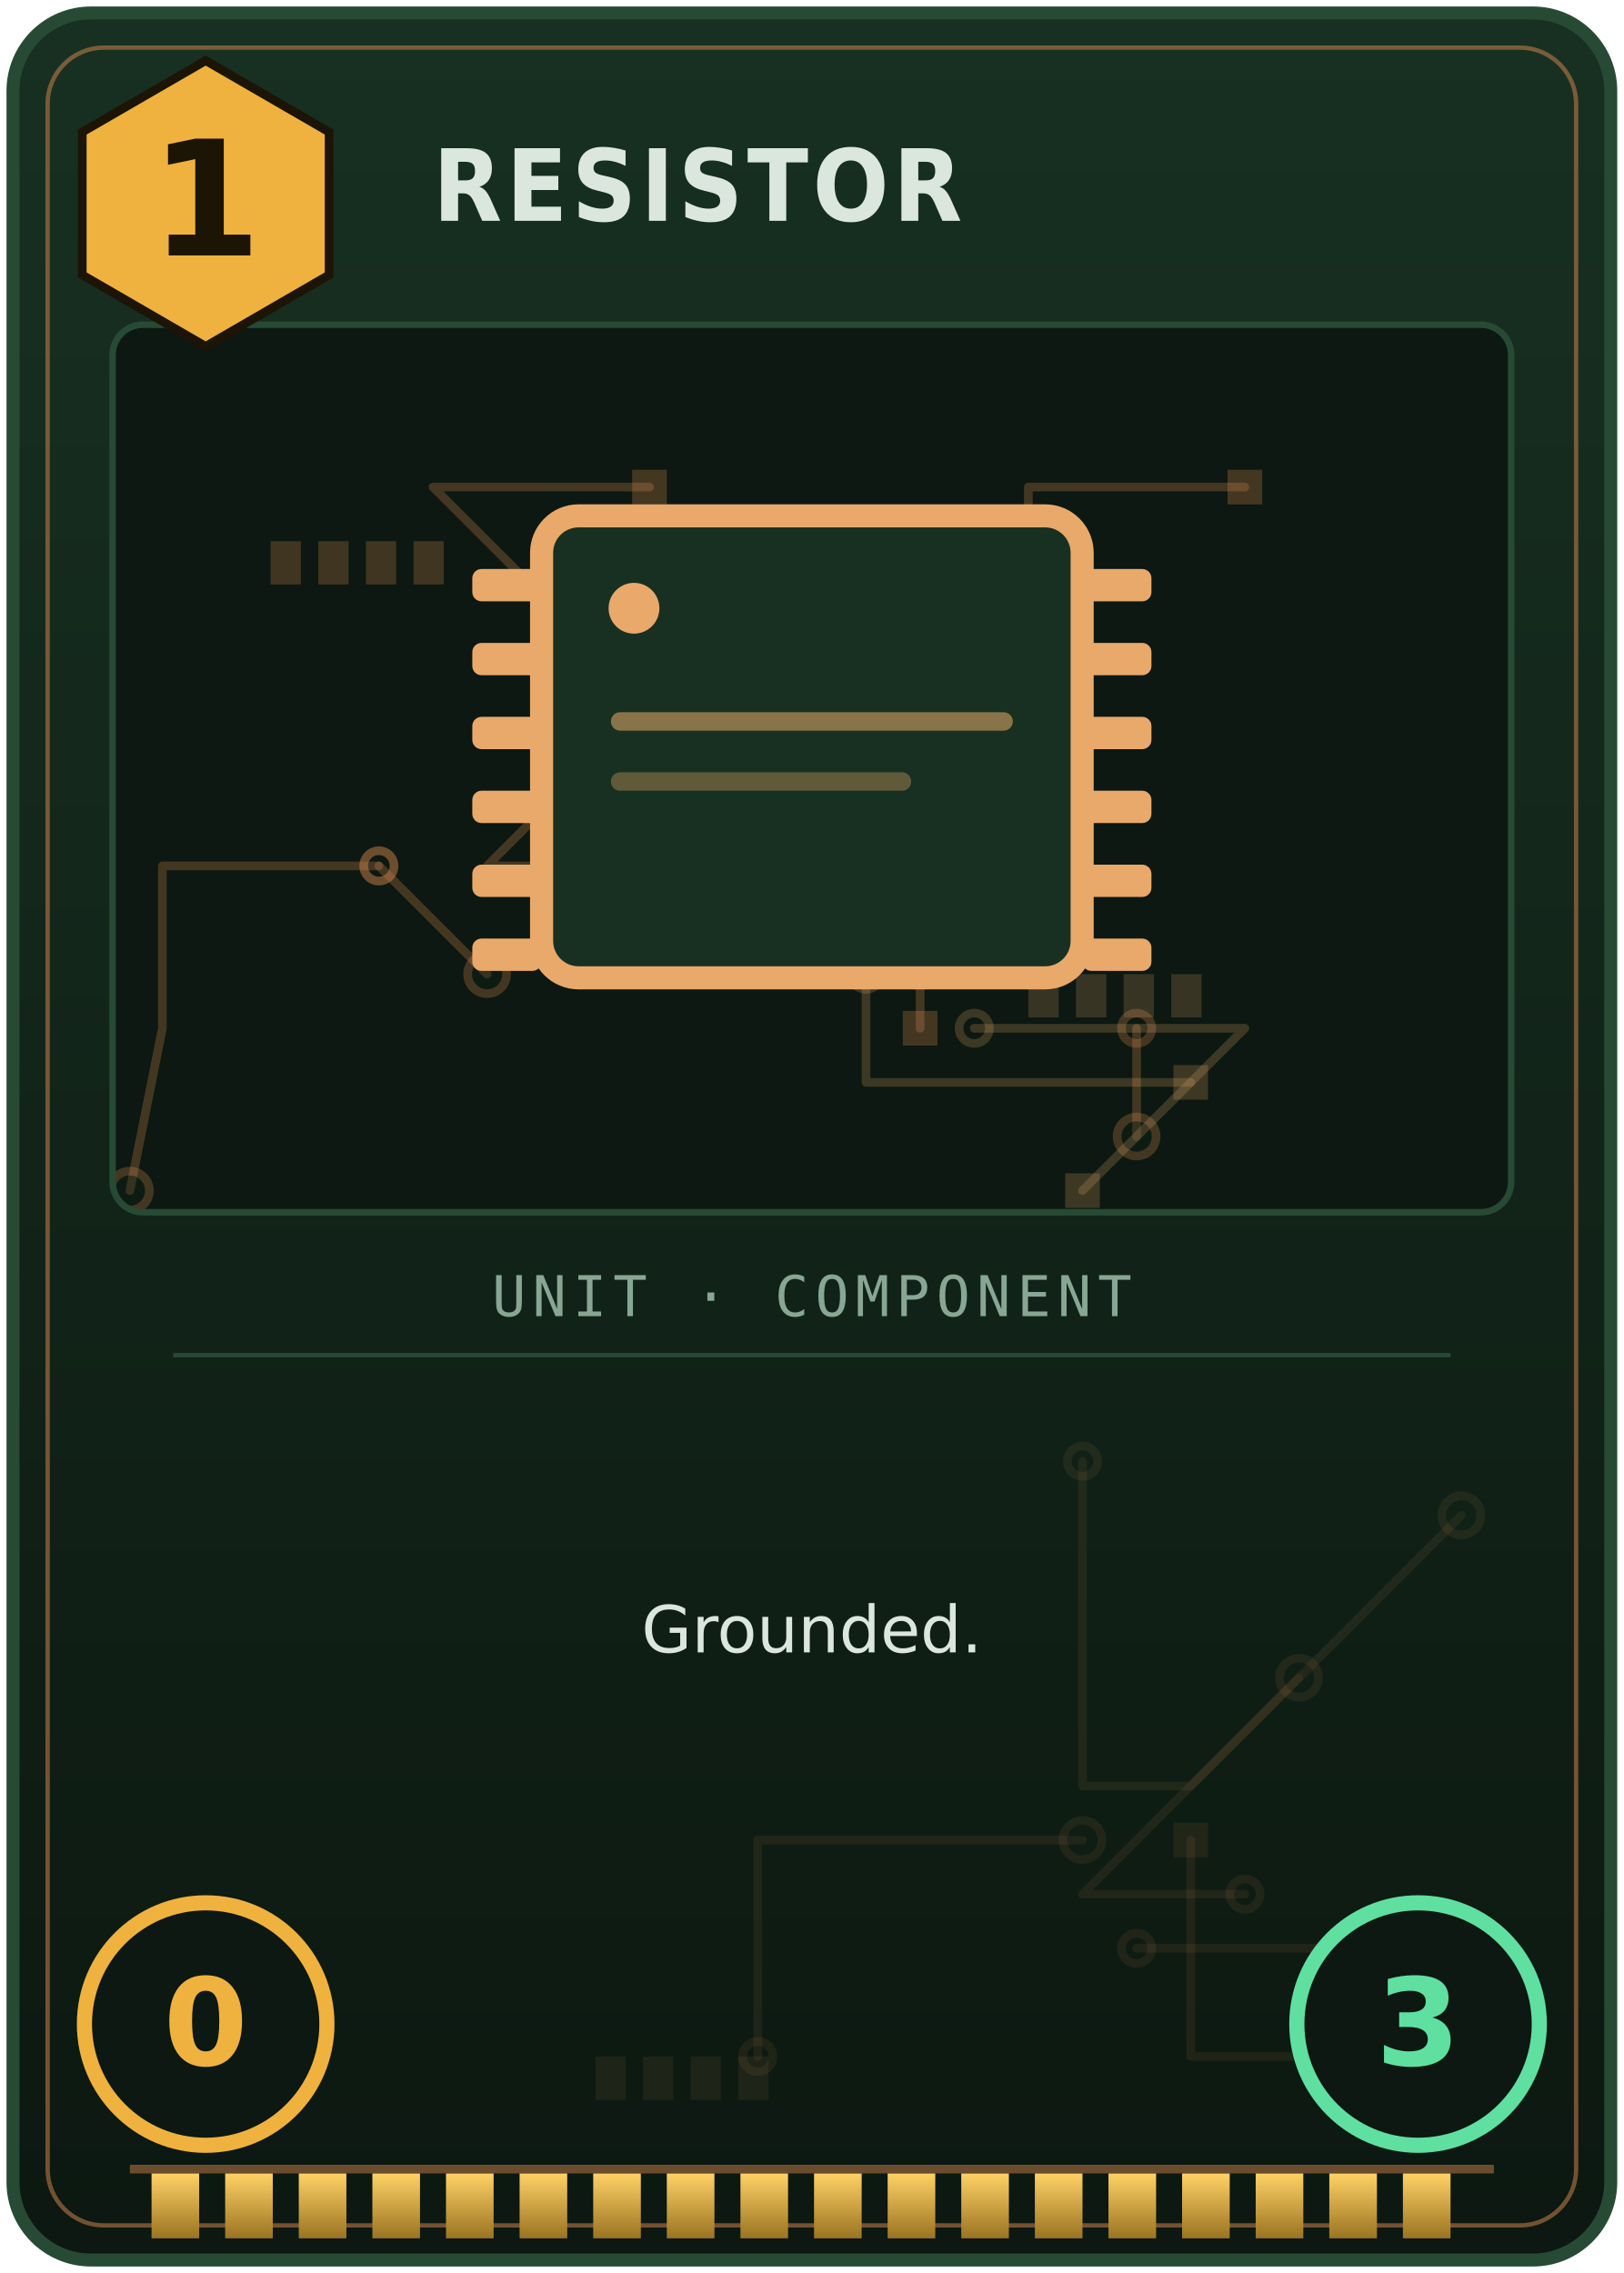
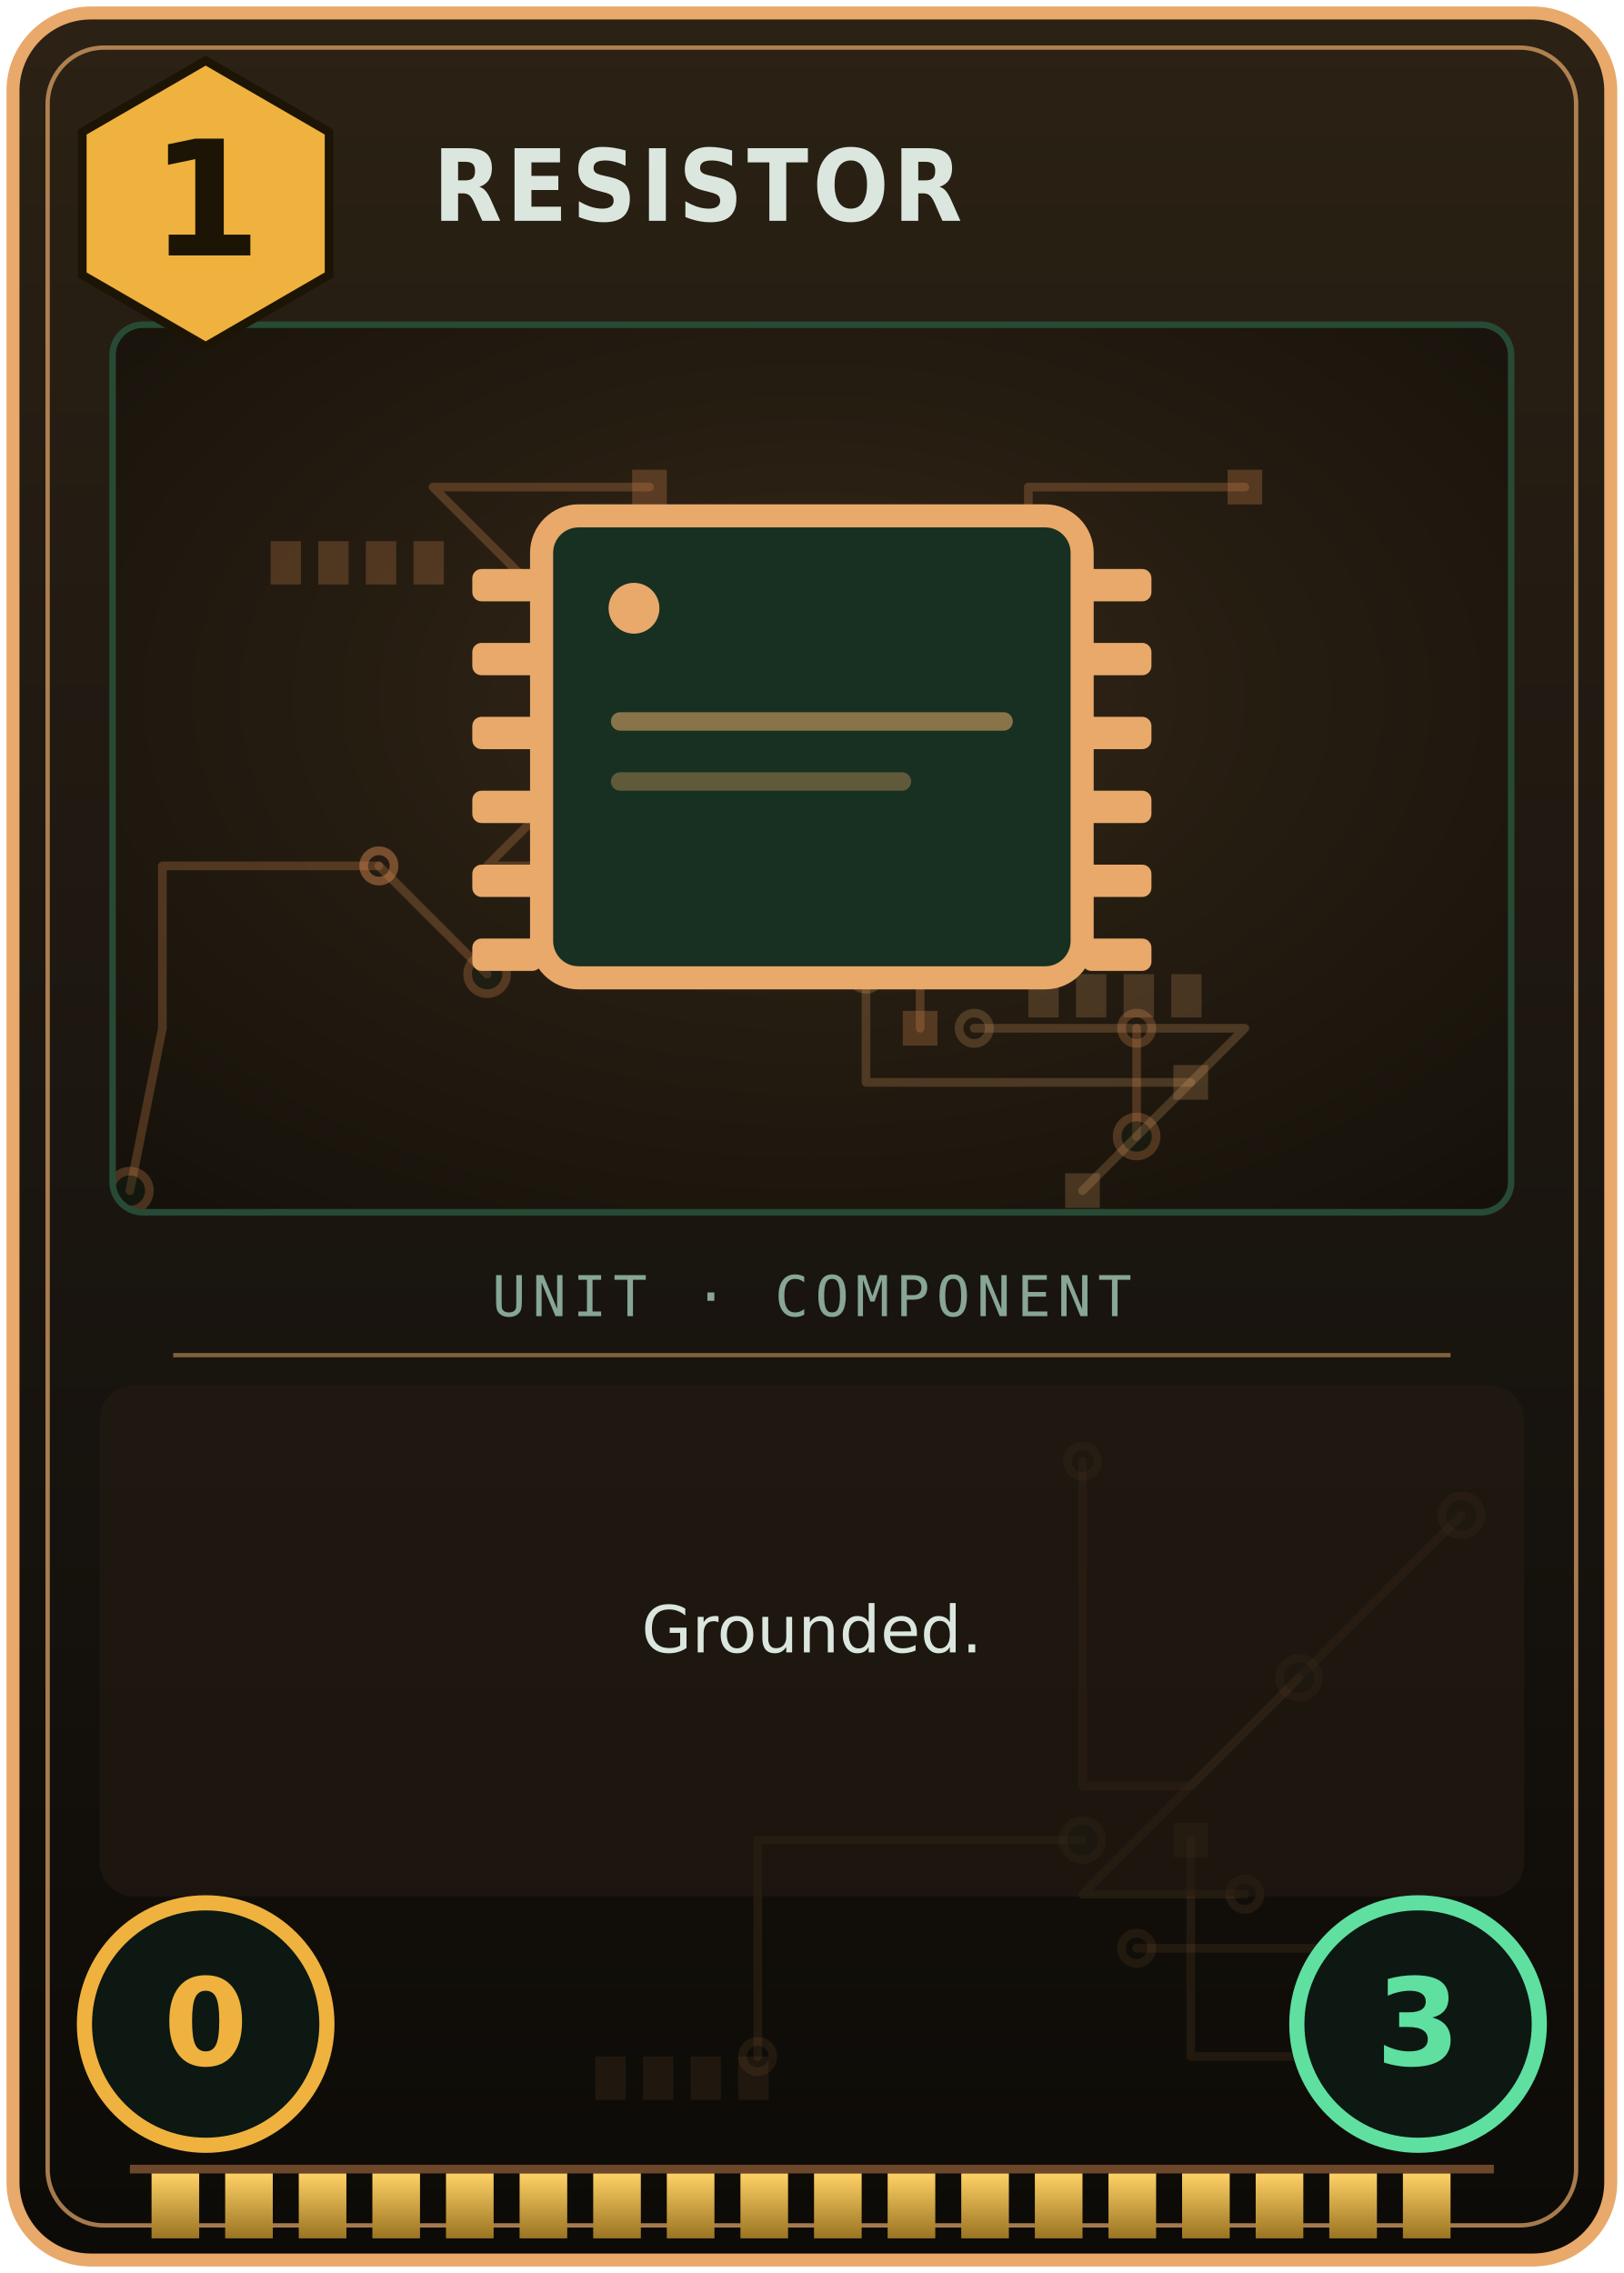
<svg xmlns="http://www.w3.org/2000/svg" width="750" height="1050" viewBox="0 0 750 1050">
  <defs>
    <linearGradient id="bggrad" x1="0" y1="0" x2="0" y2="1">
-       <stop offset="0" stop-color="#173021" />
-       <stop offset="0.5" stop-color="#122419" />
-       <stop offset="1" stop-color="#0c1811" />
+       <stop offset="0" stop-color="#2b2114" />
+       <stop offset="0.5" stop-color="#1b1610" />
+       <stop offset="1" stop-color="#0d0b07" />
    </linearGradient>
+     <radialGradient id="artgrad" cx="0.5" cy="0.42" r="0.75">
+       <stop offset="0" stop-color="#332617" />
+       <stop offset="1" stop-color="#15110a" />
+     </radialGradient>
    <linearGradient id="guldgrad" x1="0" y1="0" x2="0" y2="1">
      <stop offset="0" stop-color="#ffd166" />
      <stop offset="1" stop-color="#9a7422" />
    </linearGradient>
    <clipPath id="artclip">
      <rect x="52" y="150" width="646" height="410" rx="14" />
    </clipPath>
  </defs>
-   <rect x="6" y="6" width="738" height="1038" rx="36" fill="url(#bggrad)" stroke="#274a35" stroke-width="6" />
-   <rect x="22" y="22" width="706" height="1006" rx="26" fill="none" stroke="#c9814a" stroke-width="2" opacity="0.55" />
+   <rect x="6" y="6" width="738" height="1038" rx="36" fill="url(#bggrad)" stroke="#e8a96a" stroke-width="6" />
+   <rect x="22" y="22" width="706" height="1006" rx="26" fill="none" stroke="#e8a96a" stroke-width="2" opacity="0.7" />
  <circle cx="350" cy="950" r="7" fill="none" stroke="#c9814a" stroke-width="4" opacity="0.1" />
  <path d="M 350 950 L 350 850 L 500 850" fill="none" stroke="#c9814a" stroke-width="4" stroke-linecap="round" stroke-linejoin="round" opacity="0.1" />
  <circle cx="500" cy="850" r="9" fill="#122419" stroke="#c9814a" stroke-width="4" opacity="0.1" />
  <circle cx="525" cy="900" r="7" fill="none" stroke="#c9814a" stroke-width="4" opacity="0.1" />
  <path d="M 525 900 L 650 900" fill="none" stroke="#c9814a" stroke-width="4" stroke-linecap="round" stroke-linejoin="round" opacity="0.1" />
  <rect x="642" y="892" width="16" height="16" fill="#c9814a" opacity="0.1" />
  <circle cx="500" cy="675" r="7" fill="none" stroke="#c9814a" stroke-width="4" opacity="0.1" />
  <path d="M 500 675 L 500 825 L 550 825 L 675 700" fill="none" stroke="#c9814a" stroke-width="4" stroke-linecap="round" stroke-linejoin="round" opacity="0.1" />
  <circle cx="675" cy="700" r="9" fill="#122419" stroke="#c9814a" stroke-width="4" opacity="0.1" />
  <circle cx="575" cy="875" r="7" fill="none" stroke="#c9814a" stroke-width="4" opacity="0.1" />
  <path d="M 575 875 L 500 875 L 600 775" fill="none" stroke="#c9814a" stroke-width="4" stroke-linecap="round" stroke-linejoin="round" opacity="0.1" />
  <circle cx="600" cy="775" r="9" fill="#122419" stroke="#c9814a" stroke-width="4" opacity="0.1" />
  <circle cx="625" cy="950" r="7" fill="none" stroke="#c9814a" stroke-width="4" opacity="0.1" />
  <path d="M 625 950 L 550 950 L 550 850" fill="none" stroke="#c9814a" stroke-width="4" stroke-linecap="round" stroke-linejoin="round" opacity="0.1" />
  <rect x="542" y="842" width="16" height="16" fill="#c9814a" opacity="0.1" />
  <rect x="275" y="950" width="14" height="20" fill="#c9814a" opacity="0.09" />
  <rect x="297" y="950" width="14" height="20" fill="#c9814a" opacity="0.09" />
  <rect x="319" y="950" width="14" height="20" fill="#c9814a" opacity="0.09" />
  <rect x="341" y="950" width="14" height="20" fill="#c9814a" opacity="0.09" />
  <g clip-path="url(#artclip)">
-     <rect x="52" y="150" width="646" height="410" fill="#0c1811" />
+     <rect x="52" y="150" width="646" height="410" fill="url(#artgrad)" />
    <circle cx="175" cy="400" r="7" fill="none" stroke="#c9814a" stroke-width="4" opacity="0.3" />
    <path d="M 175 400 L 225 450" fill="none" stroke="#c9814a" stroke-width="4" stroke-linecap="round" stroke-linejoin="round" opacity="0.3" />
    <circle cx="225" cy="450" r="9" fill="#122419" stroke="#c9814a" stroke-width="4" opacity="0.3" />
    <circle cx="350" cy="325" r="7" fill="none" stroke="#c9814a" stroke-width="4" opacity="0.3" />
    <path d="M 350 325 L 475 325 L 475 225 L 575 225" fill="none" stroke="#c9814a" stroke-width="4" stroke-linecap="round" stroke-linejoin="round" opacity="0.3" />
    <rect x="567" y="217" width="16" height="16" fill="#c9814a" opacity="0.3" />
    <circle cx="325" cy="300" r="7" fill="none" stroke="#c9814a" stroke-width="4" opacity="0.3" />
    <path d="M 325 300 L 225 400 L 350 400" fill="none" stroke="#c9814a" stroke-width="4" stroke-linecap="round" stroke-linejoin="round" opacity="0.3" />
    <circle cx="350" cy="400" r="9" fill="#122419" stroke="#c9814a" stroke-width="4" opacity="0.3" />
    <circle cx="325" cy="350" r="7" fill="none" stroke="#c9814a" stroke-width="4" opacity="0.3" />
    <path d="M 325 350 L 200 225 L 300 225" fill="none" stroke="#c9814a" stroke-width="4" stroke-linecap="round" stroke-linejoin="round" opacity="0.3" />
    <rect x="292" y="217" width="16" height="16" fill="#c9814a" opacity="0.3" />
    <circle cx="375" cy="350" r="7" fill="none" stroke="#c9814a" stroke-width="4" opacity="0.3" />
    <path d="M 375 350 L 425 350 L 425 400" fill="none" stroke="#c9814a" stroke-width="4" stroke-linecap="round" stroke-linejoin="round" opacity="0.3" />
    <rect x="417" y="392" width="16" height="16" fill="#c9814a" opacity="0.3" />
    <circle cx="525" cy="475" r="7" fill="none" stroke="#c9814a" stroke-width="4" opacity="0.3" />
    <path d="M 525 475 L 525 525" fill="none" stroke="#c9814a" stroke-width="4" stroke-linecap="round" stroke-linejoin="round" opacity="0.3" />
    <circle cx="525" cy="525" r="9" fill="#122419" stroke="#c9814a" stroke-width="4" opacity="0.3" />
    <circle cx="275" cy="325" r="7" fill="none" stroke="#c9814a" stroke-width="4" opacity="0.3" />
    <path d="M 275 325 L 275 375 L 425 375 L 425 475" fill="none" stroke="#c9814a" stroke-width="4" stroke-linecap="round" stroke-linejoin="round" opacity="0.3" />
    <rect x="417" y="467" width="16" height="16" fill="#c9814a" opacity="0.3" />
    <circle cx="450" cy="400" r="7" fill="none" stroke="#c9814a" stroke-width="4" opacity="0.3" />
    <path d="M 450 400 L 300 250" fill="none" stroke="#c9814a" stroke-width="4" stroke-linecap="round" stroke-linejoin="round" opacity="0.3" />
    <rect x="292" y="242" width="16" height="16" fill="#c9814a" opacity="0.3" />
    <circle cx="175" cy="400" r="7" fill="none" stroke="#c9814a" stroke-width="4" opacity="0.3" />
    <path d="M 175 400 L 75 400 L 75 475 L 60 550" fill="none" stroke="#c9814a" stroke-width="4" stroke-linecap="round" stroke-linejoin="round" opacity="0.3" />
    <circle cx="60" cy="550" r="9" fill="#122419" stroke="#c9814a" stroke-width="4" opacity="0.3" />
    <rect x="125" y="250" width="14" height="20" fill="#c9814a" opacity="0.27" />
    <rect x="147" y="250" width="14" height="20" fill="#c9814a" opacity="0.27" />
    <rect x="169" y="250" width="14" height="20" fill="#c9814a" opacity="0.27" />
    <rect x="191" y="250" width="14" height="20" fill="#c9814a" opacity="0.27" />
    <circle cx="400" cy="450" r="7" fill="none" stroke="#e8a96a" stroke-width="4" opacity="0.22" />
    <path d="M 400 450 L 400 500 L 550 500" fill="none" stroke="#e8a96a" stroke-width="4" stroke-linecap="round" stroke-linejoin="round" opacity="0.22" />
    <rect x="542" y="492" width="16" height="16" fill="#e8a96a" opacity="0.22" />
    <circle cx="450" cy="475" r="7" fill="none" stroke="#e8a96a" stroke-width="4" opacity="0.22" />
    <path d="M 450 475 L 575 475 L 500 550 L 500 550" fill="none" stroke="#e8a96a" stroke-width="4" stroke-linecap="round" stroke-linejoin="round" opacity="0.22" />
    <rect x="492" y="542" width="16" height="16" fill="#e8a96a" opacity="0.22" />
    <circle cx="350" cy="325" r="7" fill="none" stroke="#e8a96a" stroke-width="4" opacity="0.22" />
    <path d="M 350 325 L 350 275 L 475 275" fill="none" stroke="#e8a96a" stroke-width="4" stroke-linecap="round" stroke-linejoin="round" opacity="0.22" />
    <rect x="467" y="267" width="16" height="16" fill="#e8a96a" opacity="0.22" />
    <rect x="475" y="450" width="14" height="20" fill="#e8a96a" opacity="0.198" />
    <rect x="497" y="450" width="14" height="20" fill="#e8a96a" opacity="0.198" />
    <rect x="519" y="450" width="14" height="20" fill="#e8a96a" opacity="0.198" />
    <rect x="541" y="450" width="14" height="20" fill="#e8a96a" opacity="0.198" />
    <g transform="translate(375 345) scale(1.067) translate(-375 -345)">
      <rect x="228" y="268" width="30" height="14" rx="4" fill="#e8a96a" />
      <rect x="492" y="268" width="30" height="14" rx="4" fill="#e8a96a" />
      <rect x="228" y="300" width="30" height="14" rx="4" fill="#e8a96a" />
      <rect x="492" y="300" width="30" height="14" rx="4" fill="#e8a96a" />
      <rect x="228" y="332" width="30" height="14" rx="4" fill="#e8a96a" />
      <rect x="492" y="332" width="30" height="14" rx="4" fill="#e8a96a" />
      <rect x="228" y="364" width="30" height="14" rx="4" fill="#e8a96a" />
      <rect x="492" y="364" width="30" height="14" rx="4" fill="#e8a96a" />
      <rect x="228" y="396" width="30" height="14" rx="4" fill="#e8a96a" />
      <rect x="492" y="396" width="30" height="14" rx="4" fill="#e8a96a" />
      <rect x="228" y="428" width="30" height="14" rx="4" fill="#e8a96a" />
      <rect x="492" y="428" width="30" height="14" rx="4" fill="#e8a96a" />
      <rect x="258" y="245" width="234" height="200" rx="16" fill="#173021" stroke="#e8a96a" stroke-width="10" />
      <circle cx="298" cy="285" r="11" fill="#e8a96a" />
      <rect x="288" y="330" width="174" height="8" rx="4" fill="#e8a96a" opacity="0.55" />
      <rect x="288" y="356" width="130" height="8" rx="4" fill="#e8a96a" opacity="0.35" />
    </g>
  </g>
  <rect x="52" y="150" width="646" height="410" rx="14" fill="none" stroke="#274a35" stroke-width="3" />
  <text x="200" y="102" font-family="DejaVu Sans Condensed" font-weight="bold" font-size="46" letter-spacing="2" fill="#dbe7de">RESISTOR</text>
  <polygon points="95,28 152,61 152,127 95,160 38,127 38,61" fill="#f0b23e" stroke="#1c1405" stroke-width="4" />
  <text x="95" y="118" text-anchor="middle" font-family="DejaVu Sans" font-weight="bold" font-size="74" fill="#1c1405">1</text>
  <text x="375" y="608" text-anchor="middle" font-family="DejaVu Sans Mono" font-size="26" letter-spacing="3" fill="#87a693">UNIT · COMPONENT</text>
-   <line x1="80" y1="626" x2="670" y2="626" stroke="#274a35" stroke-width="2" />
+   <line x1="80" y1="626" x2="670" y2="626" stroke="#e8a96a" stroke-width="2" opacity="0.5" />
+   <rect x="46" y="640" width="658" height="236" rx="16" fill="#241c12" opacity="0.55" />
  <text x="375" y="763.3" text-anchor="middle" font-family="DejaVu Sans" font-size="30" fill="#dbe7de">Grounded.</text>
  <circle cx="95" cy="935" r="56" fill="#0c1811" stroke="#f0b23e" stroke-width="7" />
  <text x="95" y="954" text-anchor="middle" font-family="DejaVu Sans" font-weight="bold" font-size="56" fill="#f0b23e">0</text>
  <circle cx="655" cy="935" r="56" fill="#0c1811" stroke="#5fe0a0" stroke-width="7" />
  <text x="655" y="954" text-anchor="middle" font-family="DejaVu Sans" font-weight="bold" font-size="56" fill="#5fe0a0">3</text>
  <rect x="70" y="1004" width="22" height="30" fill="url(#guldgrad)" />
  <rect x="104" y="1004" width="22" height="30" fill="url(#guldgrad)" />
  <rect x="138" y="1004" width="22" height="30" fill="url(#guldgrad)" />
  <rect x="172" y="1004" width="22" height="30" fill="url(#guldgrad)" />
  <rect x="206" y="1004" width="22" height="30" fill="url(#guldgrad)" />
  <rect x="240" y="1004" width="22" height="30" fill="url(#guldgrad)" />
  <rect x="274" y="1004" width="22" height="30" fill="url(#guldgrad)" />
  <rect x="308" y="1004" width="22" height="30" fill="url(#guldgrad)" />
  <rect x="342" y="1004" width="22" height="30" fill="url(#guldgrad)" />
  <rect x="376" y="1004" width="22" height="30" fill="url(#guldgrad)" />
  <rect x="410" y="1004" width="22" height="30" fill="url(#guldgrad)" />
  <rect x="444" y="1004" width="22" height="30" fill="url(#guldgrad)" />
  <rect x="478" y="1004" width="22" height="30" fill="url(#guldgrad)" />
  <rect x="512" y="1004" width="22" height="30" fill="url(#guldgrad)" />
  <rect x="546" y="1004" width="22" height="30" fill="url(#guldgrad)" />
  <rect x="580" y="1004" width="22" height="30" fill="url(#guldgrad)" />
  <rect x="614" y="1004" width="22" height="30" fill="url(#guldgrad)" />
  <rect x="648" y="1004" width="22" height="30" fill="url(#guldgrad)" />
  <rect x="60" y="1000" width="630" height="4" fill="#c9814a" opacity="0.5" />
</svg>
